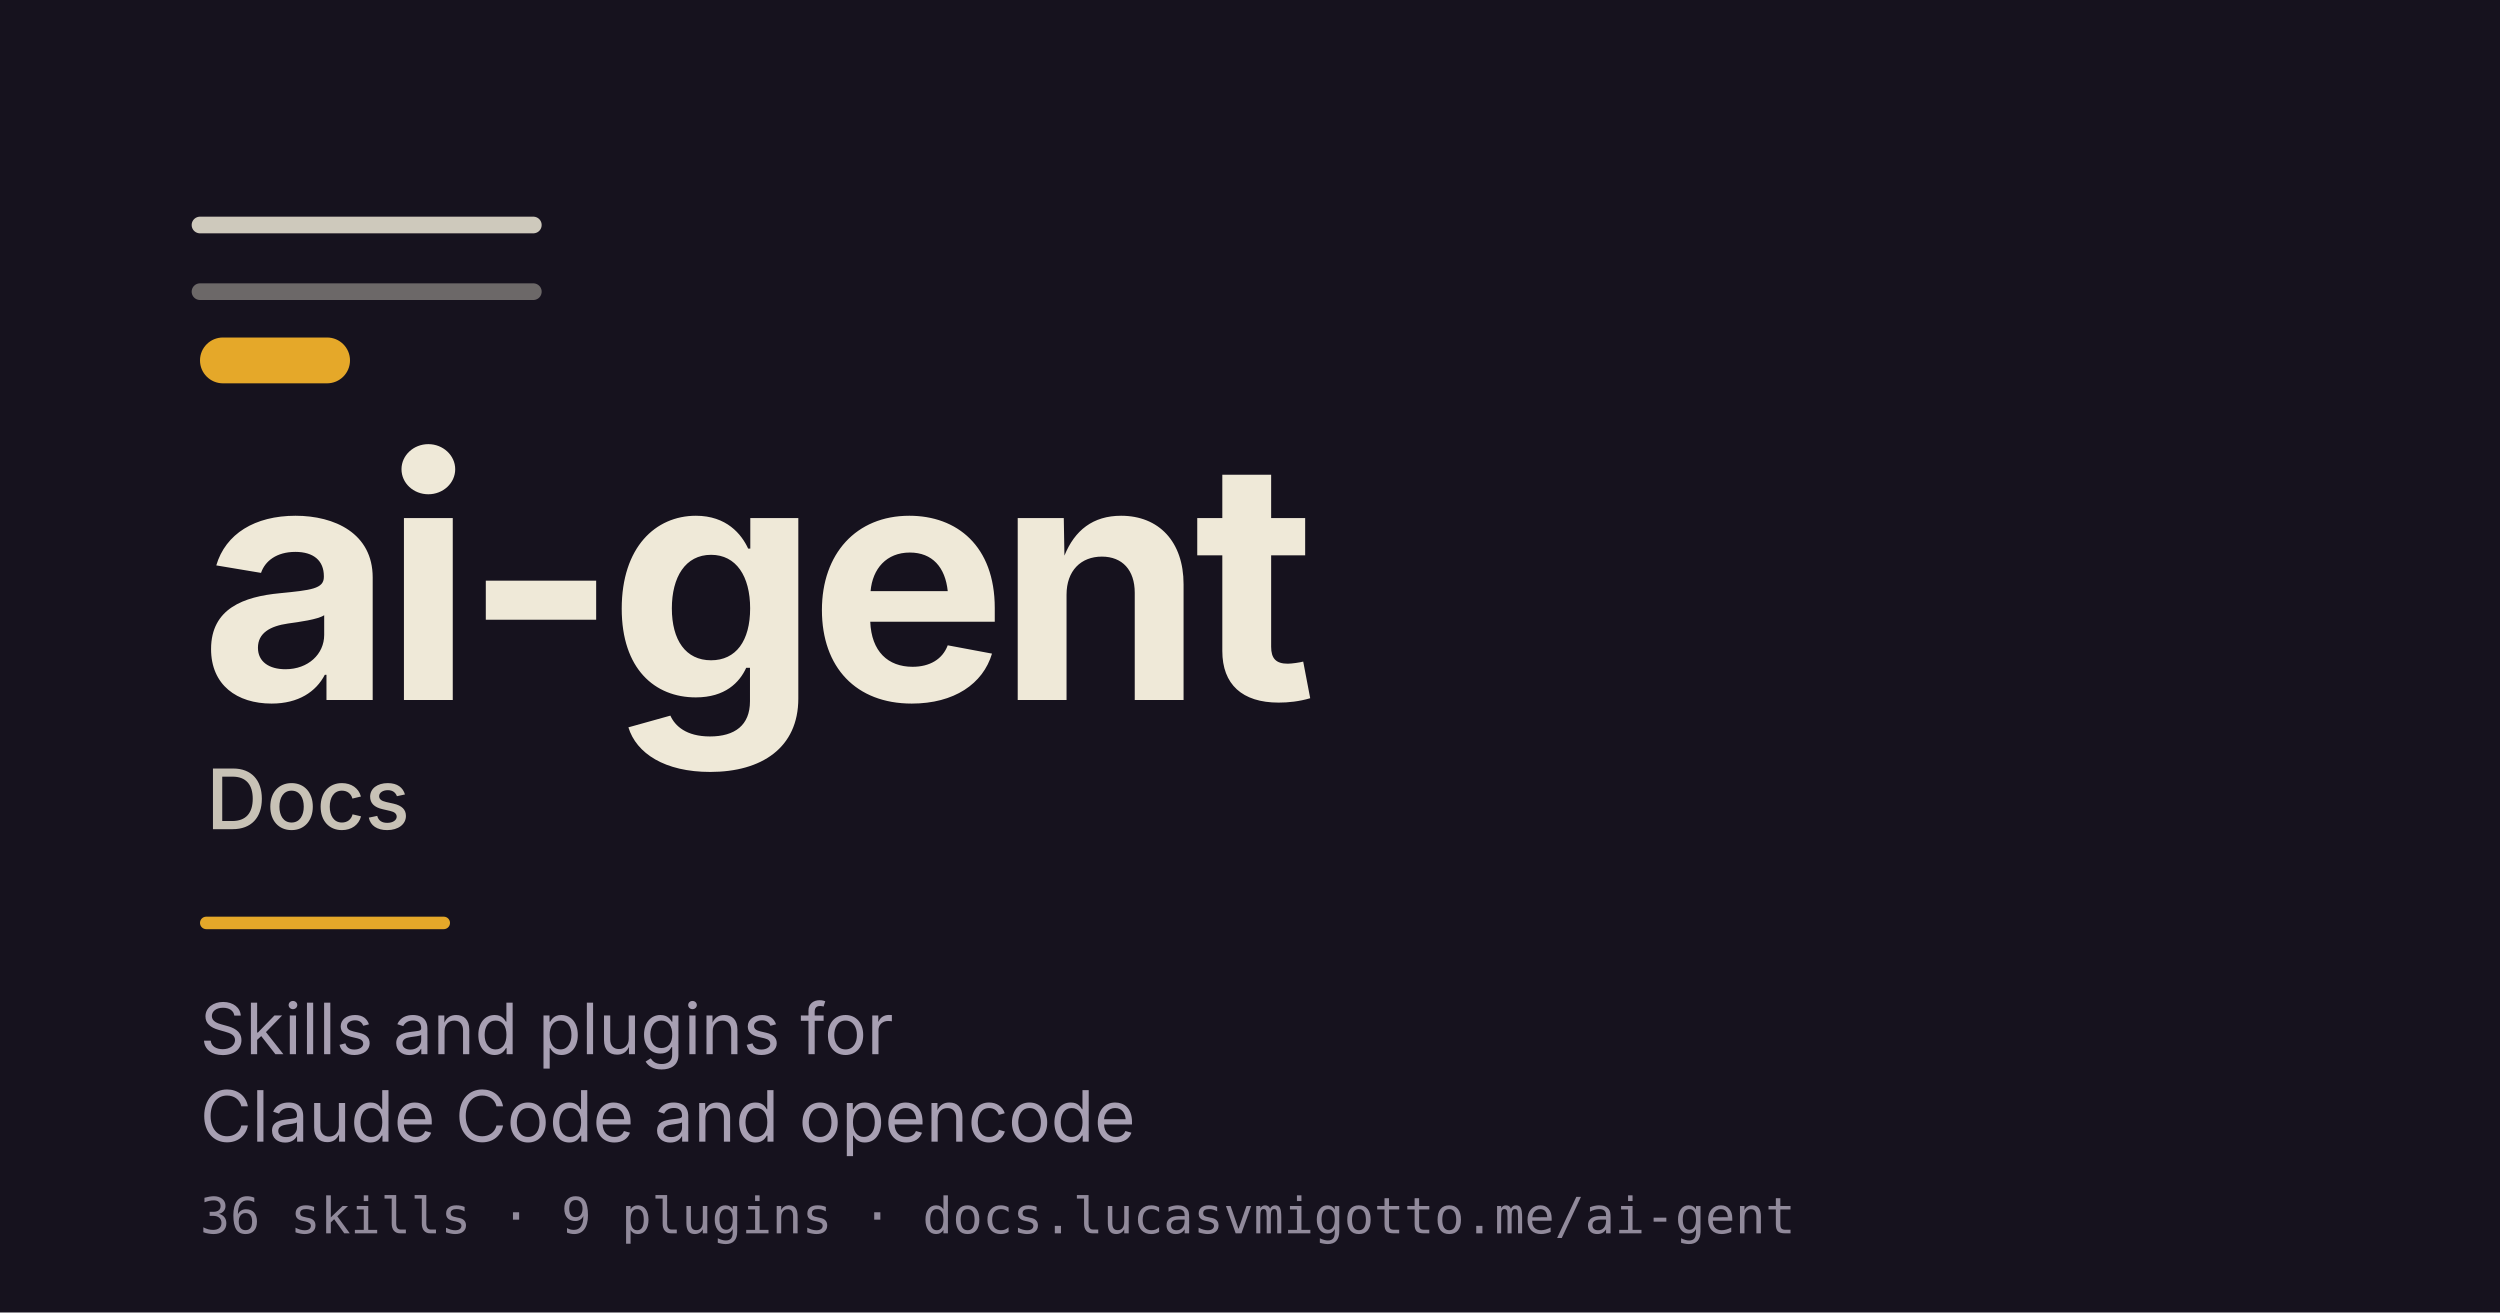
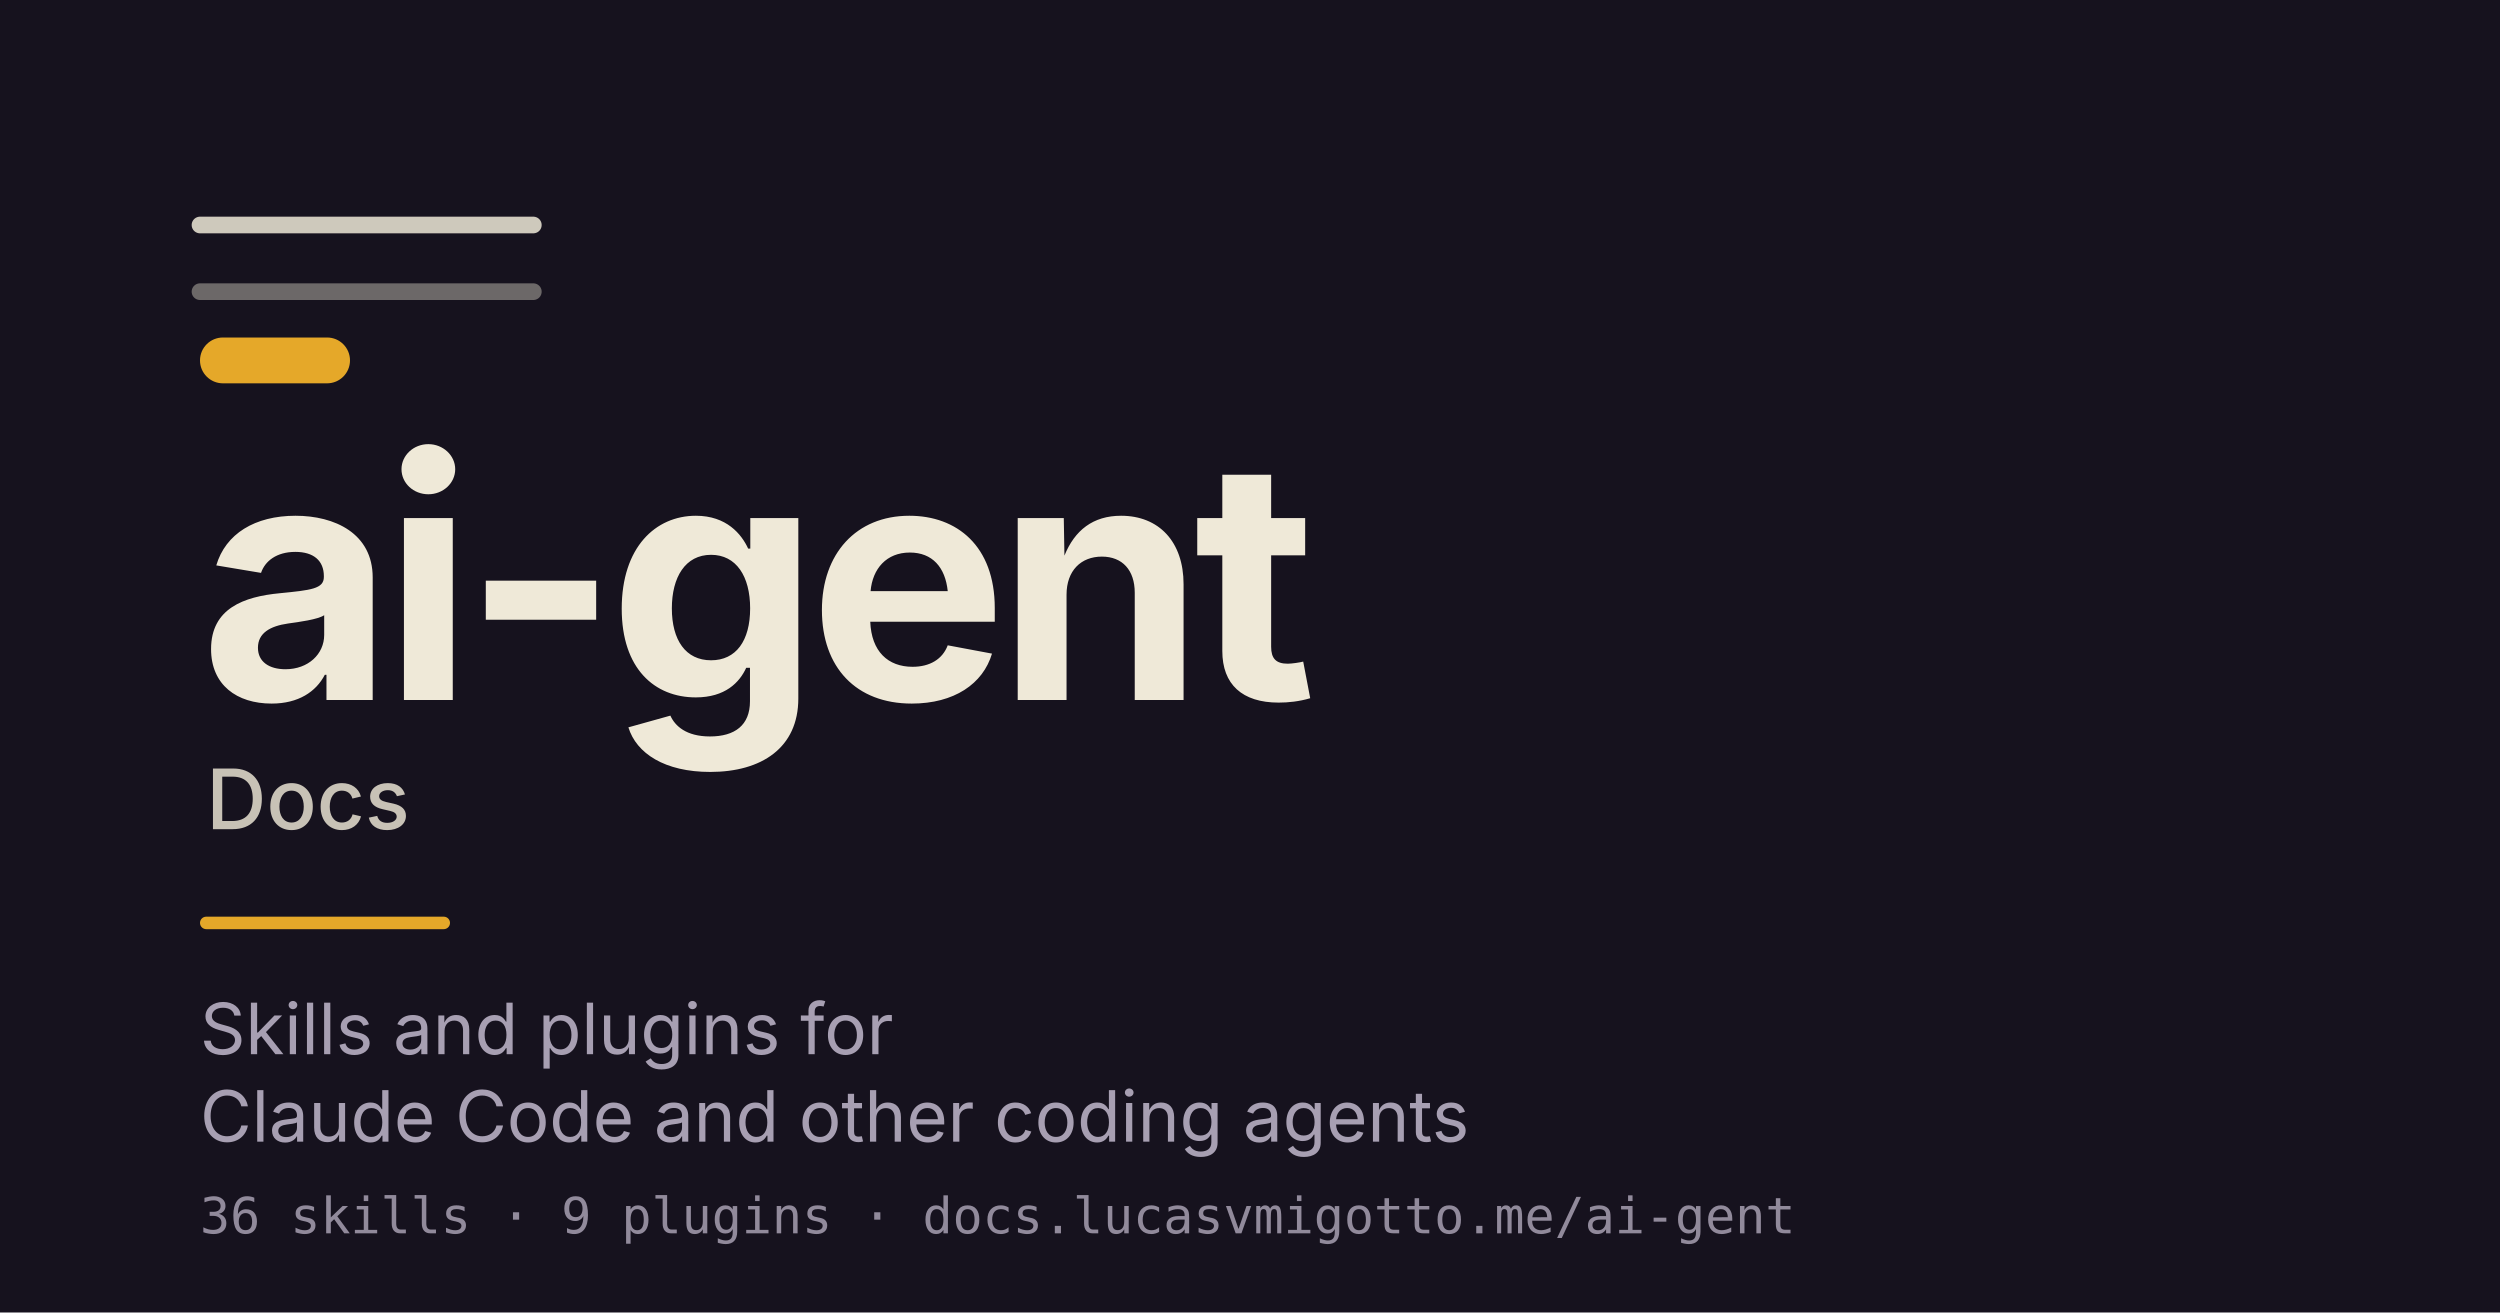
<svg xmlns="http://www.w3.org/2000/svg" width="1200" height="630" viewBox="0 0 1200 630" role="img" aria-label="ai-gent docs">
  <rect width="1200" height="630" fill="#16121E" />
  <g>
    <line x1="96" y1="108" x2="256" y2="108" stroke="#EFE9D8" stroke-opacity="0.85" stroke-width="8" stroke-linecap="round" />
    <line x1="96" y1="140" x2="256" y2="140" stroke="#EFE9D8" stroke-opacity="0.4" stroke-width="8" stroke-linecap="round" />
    <rect x="96" y="162" width="72" height="22" rx="11" fill="#E5A829" />
  </g>
  <text x="96" y="336" fill="#EFE9D8" font-family="Inter, 'DejaVu Sans', system-ui, sans-serif" font-size="160" font-weight="700" letter-spacing="-5">ai-gent</text>
  <text x="99" y="398" fill="#EFE9D8" fill-opacity="0.82" font-family="Inter, 'DejaVu Sans', system-ui, sans-serif" font-size="40" font-weight="500">Docs</text>
  <rect x="96" y="440" width="120" height="6" rx="3" fill="#E5A829" />
  <text x="96" y="506" fill="#A79FB2" font-family="Inter, 'DejaVu Sans', system-ui, sans-serif" font-size="34">Skills and plugins for</text>
-   <text x="96" y="548" fill="#A79FB2" font-family="Inter, 'DejaVu Sans', system-ui, sans-serif" font-size="34">Claude Code and opencode</text>
+   <text x="96" y="548" fill="#A79FB2" font-family="Inter, 'DejaVu Sans', system-ui, sans-serif" font-size="34">Claude Code and other coding agents</text>
  <text x="96" y="592" fill="#A79FB2" fill-opacity="0.85" font-family="ui-monospace, 'DejaVu Sans Mono', monospace" font-size="24">36 skills · 9 plugins · docs.lucasvmigotto.me/ai-gent</text>
</svg>
